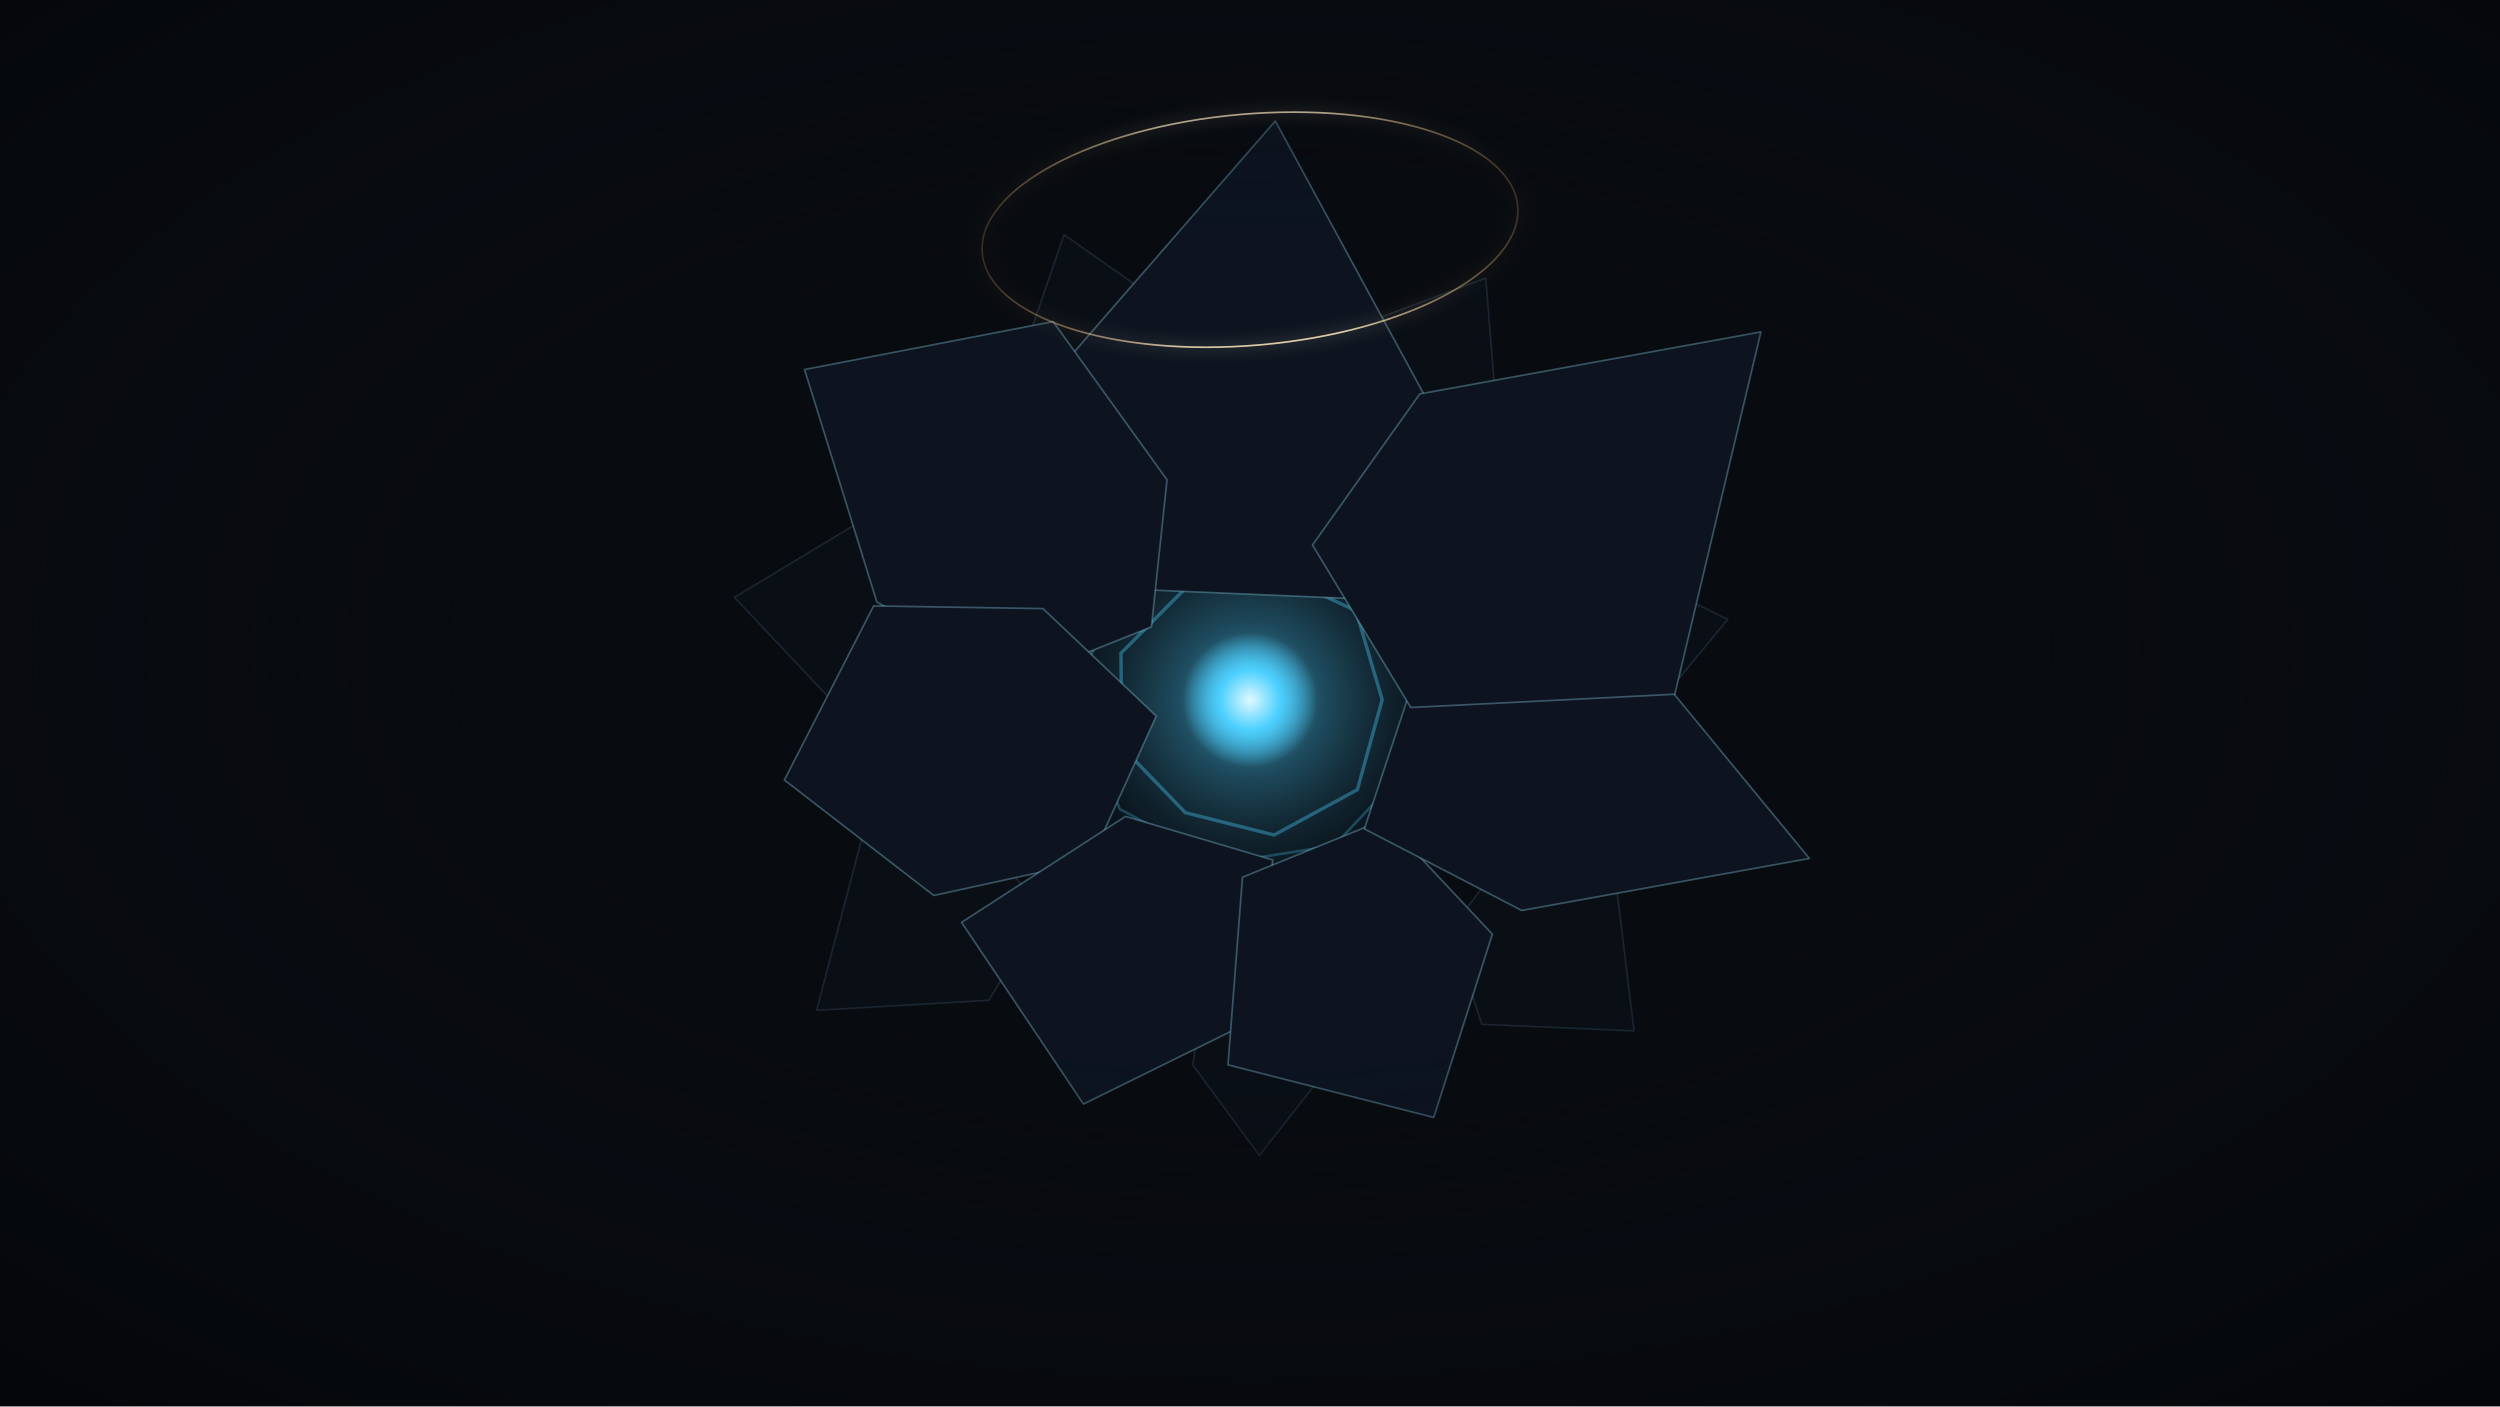
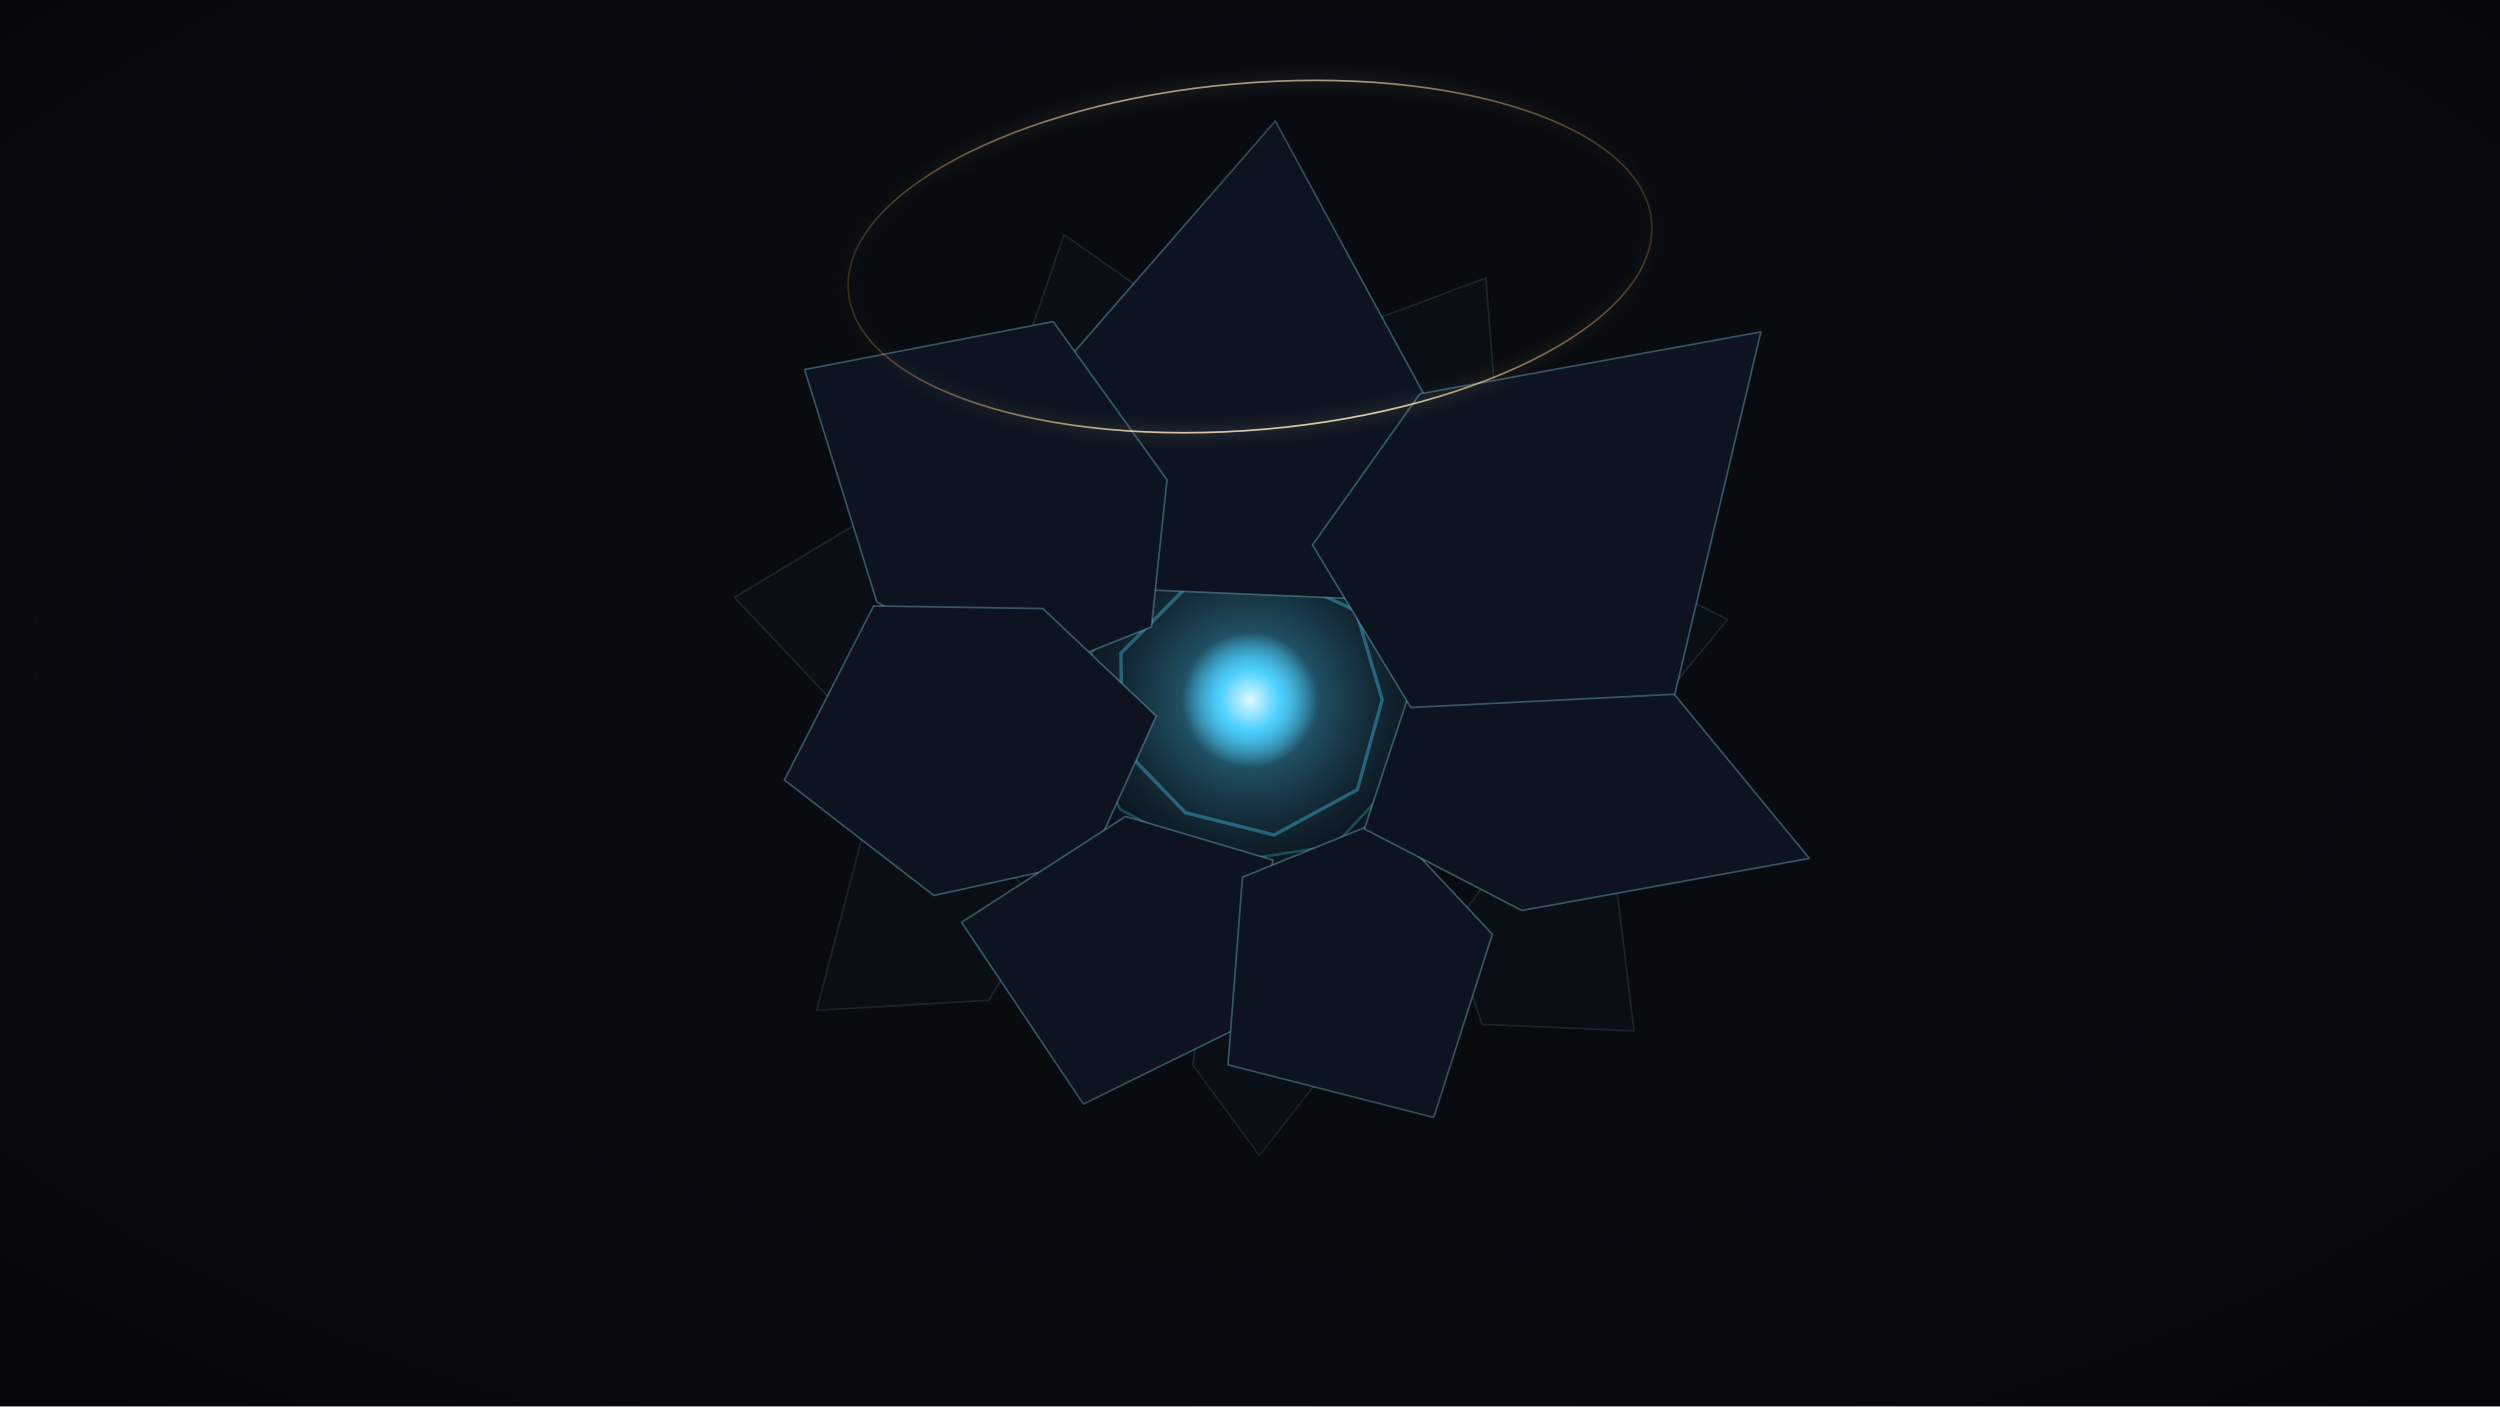
<svg xmlns="http://www.w3.org/2000/svg" viewBox="0 0 1600 900" width="1600" height="900" role="img" aria-hidden="true" preserveAspectRatio="xMidYMid slice">
  <defs>
    <radialGradient id="throat" cx="50%" cy="50%" r="50%">
      <stop offset="0%" stop-color="#4dd0ff" stop-opacity="0.9" />
      <stop offset="22%" stop-color="#4dd0ff" stop-opacity="0.34" />
      <stop offset="55%" stop-color="#173a4d" stop-opacity="0.18" />
      <stop offset="100%" stop-color="#080b10" stop-opacity="0" />
    </radialGradient>
    <radialGradient id="kernel" cx="50%" cy="50%" r="50%">
      <stop offset="0%" stop-color="#dff9ff" />
      <stop offset="45%" stop-color="#4dd0ff" />
      <stop offset="100%" stop-color="#4dd0ff" stop-opacity="0" />
    </radialGradient>
    <linearGradient id="haloGrad" x1="0" y1="0" x2="1" y2="0">
      <stop offset="0%" stop-color="#d9a75e" stop-opacity="0.25" />
      <stop offset="35%" stop-color="#ffeac2" stop-opacity="0.95" />
      <stop offset="65%" stop-color="#ffeac2" stop-opacity="1" />
      <stop offset="100%" stop-color="#d9a75e" stop-opacity="0.3" />
    </linearGradient>
    <radialGradient id="vignette" cx="50%" cy="46%" r="72%">
      <stop offset="40%" stop-color="#080b10" stop-opacity="0" />
      <stop offset="100%" stop-color="#04060a" stop-opacity="0.9" />
    </radialGradient>
    <filter id="soften" x="-25%" y="-25%" width="150%" height="150%">
      <feGaussianBlur stdDeviation="5" />
    </filter>
    <filter id="softenWide" x="-35%" y="-35%" width="170%" height="170%">
      <feGaussianBlur stdDeviation="18" />
    </filter>
  </defs>
  <rect width="1600" height="900" fill="#080b10" />
  <circle cx="800" cy="448" r="206" fill="url(#throat)" />
  <g>
    <path d="M681.0 150.2 L646.1 251.4 L702.3 304.4 L771.8 276.6 L764.4 208.8 Z" fill="#0a0f16" fill-opacity="1" stroke="#4a6a80" stroke-opacity="0.26" stroke-width="1.1" stroke-linejoin="round" />
    <path d="M470.0 382.3 L547.5 464.5 L614.2 443.3 L632.0 378.5 L571.6 321.1 Z" fill="#0a0f16" fill-opacity="1" stroke="#4a6a80" stroke-opacity="0.26" stroke-width="1.1" stroke-linejoin="round" />
    <path d="M522.6 646.6 L632.9 640.2 L666.9 583.5 L628.0 533.0 L552.0 534.8 Z" fill="#0a0f16" fill-opacity="1" stroke="#4a6a80" stroke-opacity="0.26" stroke-width="1.1" stroke-linejoin="round" />
    <path d="M806.0 739.5 L851.7 681.4 L829.2 634.5 L771.9 627.3 L763.3 681.5 Z" fill="#0a0f16" fill-opacity="1" stroke="#4a6a80" stroke-opacity="0.26" stroke-width="1.1" stroke-linejoin="round" />
    <path d="M1045.8 659.8 L1033.7 560.0 L963.5 548.2 L928.3 595.2 L948.4 655.6 Z" fill="#0a0f16" fill-opacity="1" stroke="#4a6a80" stroke-opacity="0.26" stroke-width="1.1" stroke-linejoin="round" />
    <path d="M1105.8 396.4 L1036.0 362.2 L989.8 373.6 L976.4 418.2 L1002.1 460.5 L1055.5 457.2 Z" fill="#0a0f16" fill-opacity="1" stroke="#4a6a80" stroke-opacity="0.26" stroke-width="1.1" stroke-linejoin="round" />
    <path d="M950.9 177.9 L860.3 211.8 L856.0 280.4 L914.8 321.9 L958.3 270.4 Z" fill="#0a0f16" fill-opacity="1" stroke="#4a6a80" stroke-opacity="0.26" stroke-width="1.1" stroke-linejoin="round" />
  </g>
  <g>
    <path d="M932.7 448.0 L905.2 359.8 L822.7 319.2 L733.6 332.9 L671.4 401.2 L668.1 496.0 L729.6 569.9 L823.7 582.2 L899.7 531.7 Z" fill="none" stroke="#4dd0ff" stroke-opacity="0.16" stroke-width="1.2" />
    <path d="M906.8 409.0 L855.0 352.5 L781.3 342.2 L715.7 377.4 L686.4 448.1 L716.8 517.9 L781.7 552.5 L853.9 541.1 L905.6 486.3 Z" fill="none" stroke="#4dd0ff" stroke-opacity="0.26" stroke-width="1.7" />
    <path d="M867.8 390.9 L814.3 365.9 L758.6 376.6 L717.4 418.1 L718.0 478.0 L758.6 520.1 L815.4 534.4 L868.7 505.4 L884.6 447.8 Z" fill="none" stroke="#4dd0ff" stroke-opacity="0.36" stroke-width="2.2" />
  </g>
  <circle cx="800" cy="448" r="43" fill="url(#kernel)" />
  <g>
    <path d="M816.2 77.4 L679.7 234.2 L733.7 377.5 L872.2 383.4 L911.7 253.1 Z" fill="#0d1420" fill-opacity="1" stroke="#8fd8f0" stroke-opacity="0.34" stroke-width="1.1" stroke-linejoin="round" />
    <path d="M514.9 236.5 L561.2 385.3 L649.9 436.0 L736.9 401.2 L746.9 307.1 L674.0 205.8 Z" fill="#0d1420" fill-opacity="1" stroke="#8fd8f0" stroke-opacity="0.34" stroke-width="1.1" stroke-linejoin="round" />
    <path d="M502.0 499.2 L597.6 573.1 L697.8 551.2 L740.0 458.3 L667.5 389.5 L559.1 387.8 Z" fill="#0d1420" fill-opacity="1" stroke="#8fd8f0" stroke-opacity="0.34" stroke-width="1.1" stroke-linejoin="round" />
    <path d="M693.4 706.6 L801.2 653.5 L814.6 550.4 L720.3 522.5 L615.4 590.3 Z" fill="#0d1420" fill-opacity="1" stroke="#8fd8f0" stroke-opacity="0.34" stroke-width="1.1" stroke-linejoin="round" />
    <path d="M917.6 715.2 L955.1 597.9 L886.2 524.4 L795.2 561.4 L785.9 681.5 Z" fill="#0d1420" fill-opacity="1" stroke="#8fd8f0" stroke-opacity="0.34" stroke-width="1.1" stroke-linejoin="round" />
    <path d="M1158.0 549.4 L1035.2 400.2 L909.5 421.0 L873.2 530.5 L973.9 582.7 Z" fill="#0d1420" fill-opacity="1" stroke="#8fd8f0" stroke-opacity="0.34" stroke-width="1.1" stroke-linejoin="round" />
    <path d="M1127.0 212.4 L908.7 252.1 L840.0 348.8 L902.9 452.8 L1071.9 444.3 Z" fill="#0d1420" fill-opacity="1" stroke="#8fd8f0" stroke-opacity="0.34" stroke-width="1.1" stroke-linejoin="round" />
  </g>
-   <g transform="translate(800 147.0) rotate(-5)">
-     <ellipse rx="172.0" ry="74.0" fill="none" stroke="url(#haloGrad)" stroke-width="2.4" opacity="0.3" filter="url(#soften)" />
-     <ellipse rx="172.0" ry="74.0" fill="none" stroke="url(#haloGrad)" stroke-width="1.1" opacity="0.85" />
+   <g transform="translate(800 164.2) rotate(-5)">
+     <ellipse rx="258.0" ry="110.9" fill="none" stroke="url(#haloGrad)" stroke-width="2.4" opacity="0.3" filter="url(#soften)" />
+     <ellipse rx="258.0" ry="110.9" fill="none" stroke="url(#haloGrad)" stroke-width="1.1" opacity="0.85" />
  </g>
  <rect width="1600" height="900" fill="url(#vignette)" />
</svg>
